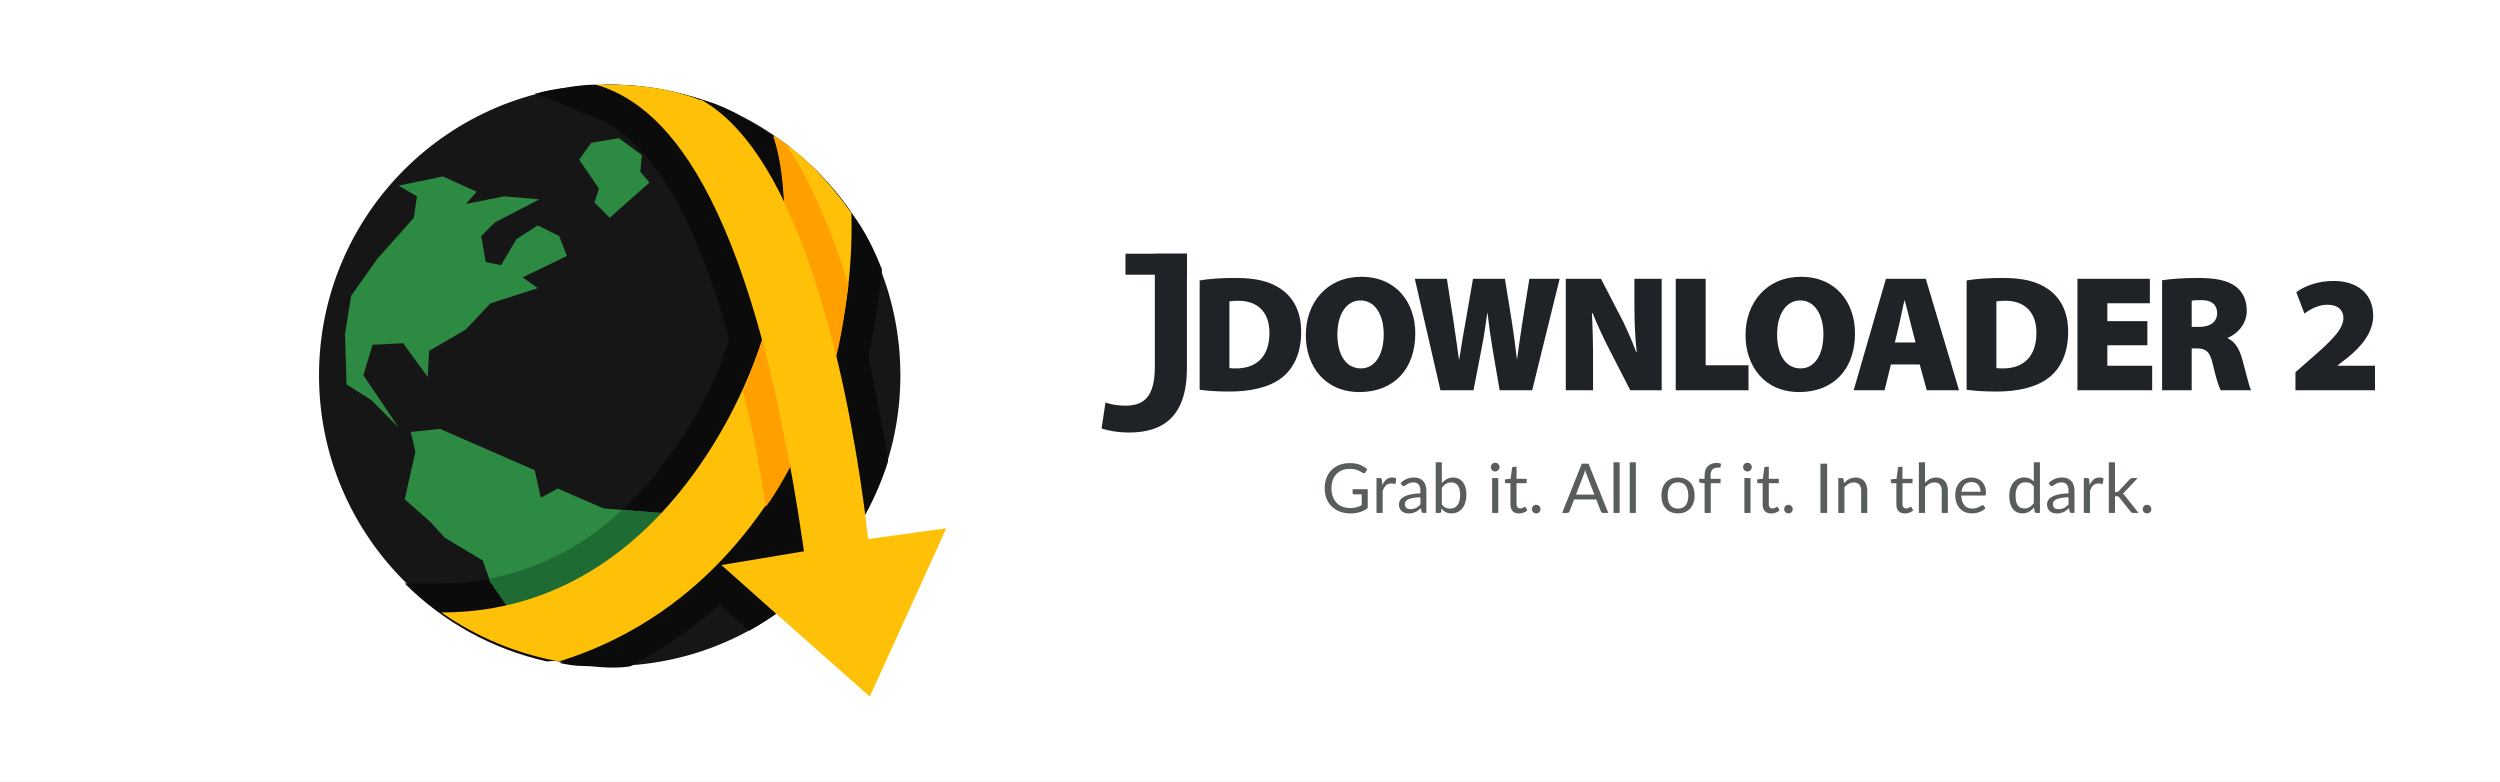
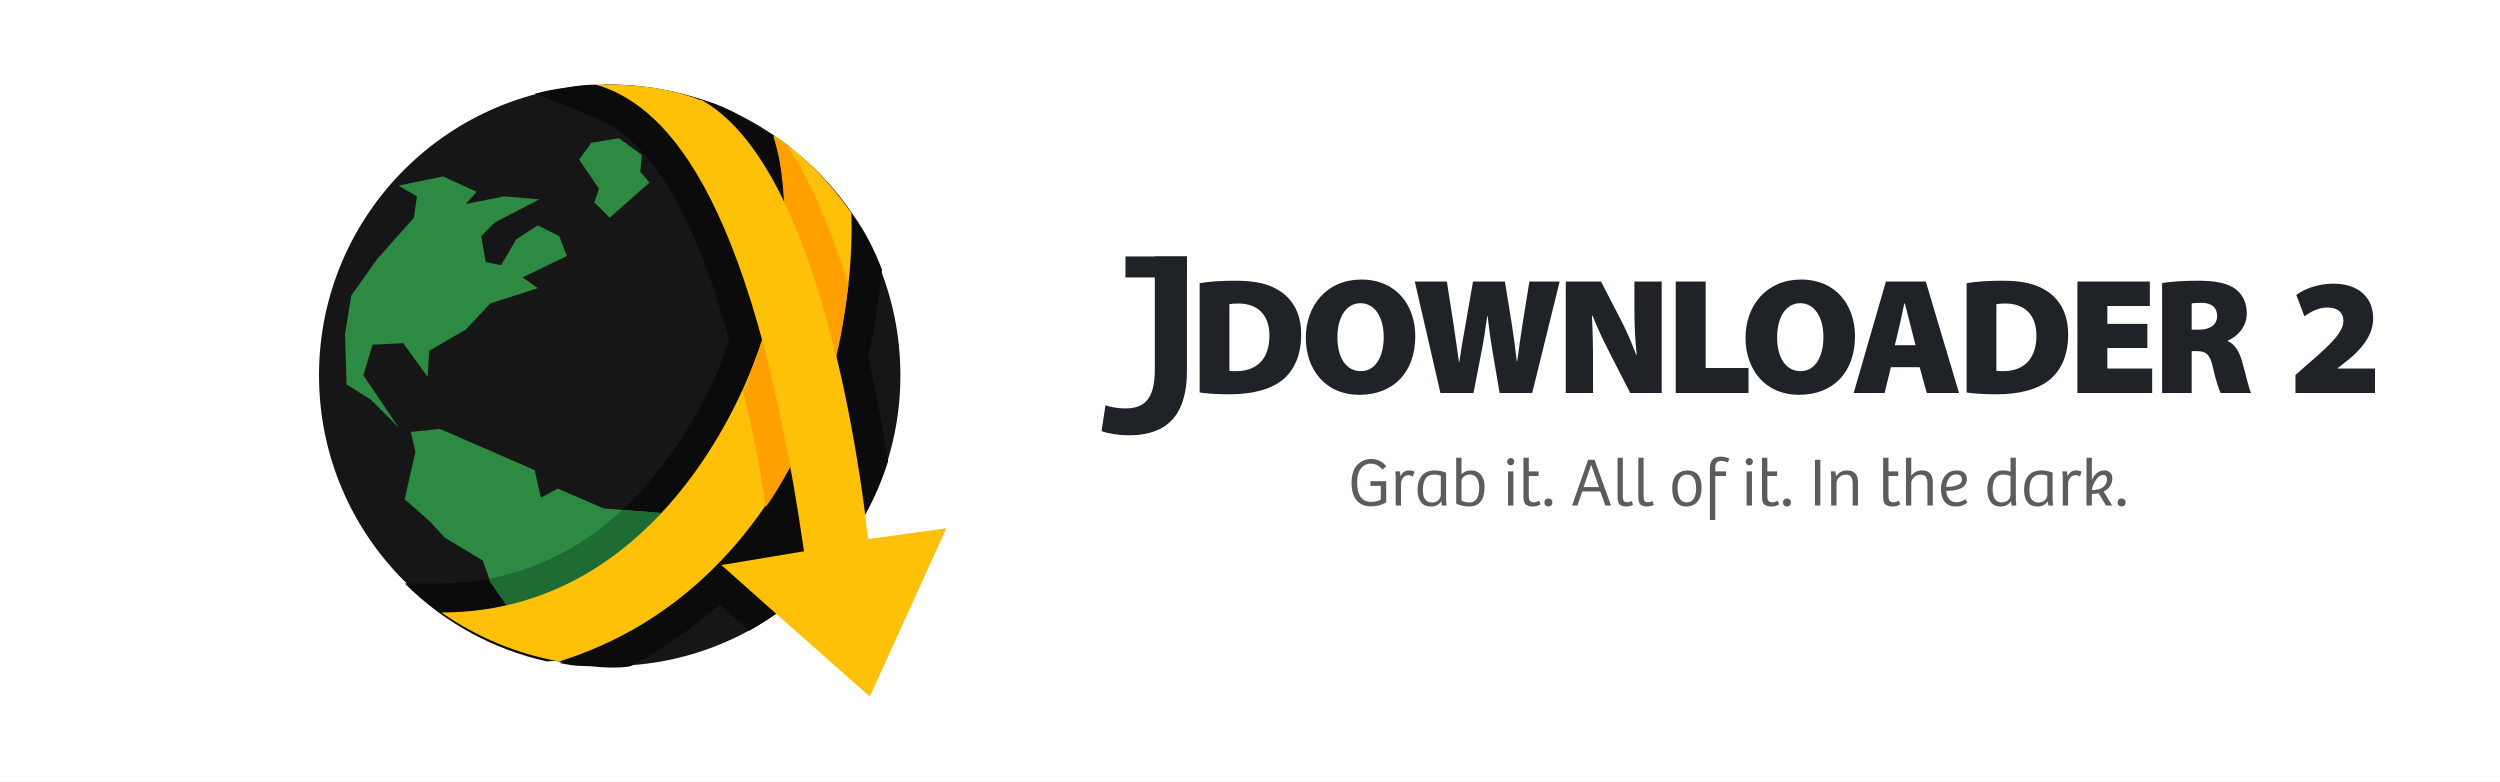
<svg xmlns="http://www.w3.org/2000/svg" width="1600" height="500" viewBox="0 0 1600 500" role="img" aria-label="JDownloader 2">
  <rect width="1600" height="500" fill="#ffffff" />
  <svg x="165.0" y="15.0" width="470" height="470" viewBox="0 0 48 48">
    <path fill="#161616" d="M23 4A19 19 0 1 0 23 42A19 19 0 1 0 23 4Z" />
    <path fill="#0b0b0b" d="M30.2,38l1.9,1.7c4.3-2.4,7.6-6.3,9.1-11.1c-0.3-2-0.8-4.4-1.3-6.9c0.5-2,0.7-3.8,0.9-5.6c-0.5-1.3-1.1-2.5-1.9-3.6c0,0,0,0,0,0c-1-1.5-2.2-2.8-3.5-3.9c-0.2,0-0.5-0.2-0.7-0.6c-0.3-0.2-0.6-0.4-0.9-0.6c0,0,0,0,0,0c0,0,0,0,0,0c-0.1-0.1-0.3-0.2-0.4-0.2c0,0,0,0,0,0c-0.4-0.2-0.8-0.5-1.1-0.7c-0.2-0.1-0.5-0.2-0.7-0.4c-0.1-0.1-0.2-0.1-0.3-0.2c0,0,0,0,0,0l0,0c-0.6-0.3-1.2-0.6-1.9-0.8c0,0,0,0,0,0C27.2,4.4,25.2,4,23,4c-0.1,0-0.2,0-0.3,0c-0.2,0.1-0.4,0.1-0.6,0c0,0,0,0,0,0c-0.7,0-1.4,0.1-2,0.2c0,0,0,0,0,0c-0.7,0.1-1.3,0.2-2,0.4C20.3,5.4,21.6,6,21.6,6c3.7,1.1,6.9,6.1,9.2,14.7c-0.2,0.5-0.4,1.1-0.6,1.7c-1.4,3.3-6.7,14.2-18.2,14.2l-2.4,0c0,0,0,0,0,0c2.5,2.5,5.7,4.3,9.3,5.1c1.1-0.1,1.5-0.1,0.8,0.1c0,0,0,0,0,0c0.5,0.1,1,0.2,1.6,0.2c0.6,0,1.1,0.1,1.7,0.1c0.5,0,1,0,1.4-0.1C26.5,40.9,28.4,39.5,30.2,38z" />
    <path fill="#2d8a42" d="M9.2,26.4l-1.8-1.8l-1.6-1l-0.1-3.3l0.4-2.5l1.7-2.4l2.4-2.7l0.2-1.4l-1.2-0.7l2.9-0.6l2.2,1l-0.7,0.8l2.5-0.5l2.3,0.2L15.5,13l-0.9,0.9l0.3,1.7l1,0.2l1-1.7l1.4-0.9l1.4,0.7l0.5,1.3l-2.9,1.4l1,0.7l-3.1,1L13.6,20l-2.4,1.4l-0.1,1.7l-1.6-2.2l-2,0.1l-0.6,2L9.2,26.4z M21.8,7.8l-0.8,1.1l1.3,1.9l-0.3,0.9l1,1l2.6-2.3l-0.6-0.7l0.1-1.1l-1.5-1.1L21.8,7.8z M14.7,35.1l0.5,1.4l1.1,1.6c4.3-1,7.6-3.4,10.1-6.1l-3.8-0.3l-3-1.3L18.5,31l-0.4-1.8l-6.2-2.7L10,26.7l0.3,1.3l-0.7,3.1l1.7,1.5l0.9,1L14.7,35.1z" />
    <path fill="#1e6b34" d="M26.4,32l-2.6-0.2c-2.2,2.1-5.1,3.8-8.7,4.5l0.1,0.2l1.1,1.6C20.6,37,24,34.6,26.4,32z" />
    <path fill="#FFC107" d="M36.7,24.9c1.6-4,2.2-8.5,2.1-12.5c-1.4-2-3.1-3.8-5.1-5.1c1.2,3.5,1,9.4-1.6,15.7c-1.5,3.6-7.3,15.5-20.1,15.5c2.3,1.6,4.9,2.7,7.7,3.2C27.4,39.3,33.2,33.5,36.7,24.9z" />
    <path fill="#FFC107" d="M45,33l-5,11l-6.1-5.4l-3.6-3.2l5.4-0.9C32.2,10.2,26.2,5.2,22.1,4c0.3,0,0.6,0,0.9,0c2.1,0,4.1,0.3,5.9,1L29,5c7.3,4.1,10,21.7,10.7,27.1c0.1,1,0.2,1.6,0.2,1.6L45,33z" />
    <path fill="#FFA000" d="M34.8,29c-0.5,0.9-1,1.8-1.6,2.6c-0.4-2.7-0.9-5.3-1.5-7.6c0.2-0.3,0.3-0.6,0.4-0.9c0.3-0.8,0.6-1.6,0.9-2.4C33.6,23.1,34.2,25.8,34.8,29z M38.6,17.1c-1-3.3-2.3-6.5-4-9.1c0,0-0.1-0.1-0.1-0.1c-0.3-0.2-0.5-0.4-0.8-0.5c0.4,1.2,0.6,2.6,0.7,4.3c1.5,3.1,2.6,6.7,3.4,10.1C38.2,20.2,38.4,18.6,38.6,17.1z" />
  </svg>
-   <g transform="translate(704.83 135.13) scale(0.55703)">
+   <g transform="translate(704.83 136.89) scale(0.55703)">
    <path d="M61.50 178.80C61.50 213.90 48.60 223.50 27.60 223.50C18.90 223.50 10.80 222.00 4.80 219.90L0.30 249.60C8.40 252.60 21.00 254.40 31.50 254.40C71.40 254.40 98.40 235.80 98.40 180.00L98.40 48.90L61.50 48.90ZM113.00 205.20C119.46 206.15 130.67 207.29 147.01 207.29C172.09 207.29 193.18 202.35 207.24 191.52C219.78 181.83 229.66 164.92 229.66 138.70C229.66 115.14 220.54 99.18 206.48 89.49C193.75 80.75 178.36 76.76 153.66 76.76C138.46 76.76 123.83 77.71 113.00 79.61ZM147.20 103.74C148.91 103.36 152.33 102.98 157.65 102.98C178.36 102.98 193.18 114.76 193.18 139.84C193.18 168.72 176.65 180.88 154.42 180.69C152.14 180.69 148.91 180.69 147.20 180.31ZM298.63 75.43C259.30 75.43 234.98 105.07 234.98 142.50C234.98 178.03 256.83 207.86 296.54 207.86C336.06 207.86 360.76 181.64 360.76 140.41C360.76 106.02 339.86 75.43 298.63 75.43ZM297.87 102.60C314.59 102.60 324.47 119.32 324.47 141.36C324.47 164.54 314.78 180.69 298.25 180.69C281.72 180.69 271.27 165.87 271.27 141.74C271.27 118.18 281.72 102.60 297.87 102.60ZM427.64 205.77L437.33 155.80C439.61 144.40 441.32 132.43 443.41 117.23L443.79 117.23C445.50 132.43 447.21 144.40 449.11 155.61L457.66 205.77L495.09 205.77L526.63 77.71L491.86 77.71L484.26 124.83C481.98 139.84 479.70 155.04 477.80 169.48L477.42 169.48C475.71 154.85 474.00 141.74 471.72 127.11L463.74 77.71L427.07 77.71L418.90 124.83C416.05 140.41 413.39 155.80 411.30 170.24L410.92 170.24C409.02 157.13 406.74 140.03 404.46 125.21L397.05 77.71L360.19 77.71L389.64 205.77ZM565.01 205.77L565.01 174.42C565.01 153.52 564.63 134.33 563.68 117.04L564.44 117.04C570.52 132.43 578.88 149.72 585.91 163.21L607.76 205.77L643.86 205.77L643.86 77.71L612.51 77.71L612.51 107.92C612.51 127.11 613.27 144.97 615.17 161.88L614.60 161.88C608.90 146.87 601.49 129.77 594.46 117.04L574.13 77.71L533.66 77.71L533.66 205.77ZM660.00 205.77L743.60 205.77L743.60 177.08L694.39 177.08L694.39 77.71L660.00 77.71ZM803.84 75.43C764.51 75.43 740.19 105.07 740.19 142.50C740.19 178.03 762.04 207.86 801.75 207.86C841.27 207.86 865.97 181.64 865.97 140.41C865.97 106.02 845.07 75.43 803.84 75.43ZM803.08 102.60C819.80 102.60 829.68 119.32 829.68 141.36C829.68 164.54 819.99 180.69 803.46 180.69C786.93 180.69 776.48 165.87 776.48 141.74C776.48 118.18 786.93 102.60 803.08 102.60ZM940.26 176.13L948.43 205.77L985.48 205.77L947.29 77.71L901.50 77.71L864.45 205.77L899.98 205.77L907.20 176.13ZM911.76 150.86L917.27 127.87C918.98 120.65 920.88 110.01 922.78 102.60L923.16 102.60C925.25 110.01 927.72 120.65 929.62 127.87L935.51 150.86ZM994.22 205.20C1000.68 206.15 1011.89 207.29 1028.23 207.29C1053.31 207.29 1074.40 202.35 1088.46 191.52C1101.00 181.83 1110.88 164.92 1110.88 138.70C1110.88 115.14 1101.76 99.18 1087.70 89.49C1074.97 80.75 1059.58 76.76 1034.88 76.76C1019.68 76.76 1005.05 77.71 994.22 79.61ZM1028.42 103.74C1030.13 103.36 1033.55 102.98 1038.87 102.98C1059.58 102.98 1074.40 114.76 1074.40 139.84C1074.40 168.72 1057.87 180.88 1035.64 180.69C1033.36 180.69 1030.13 180.69 1028.42 180.31ZM1201.89 126.35L1155.91 126.35L1155.91 105.83L1204.74 105.83L1204.74 77.71L1121.52 77.71L1121.52 205.77L1207.40 205.77L1207.40 177.65L1155.91 177.65L1155.91 154.09L1201.89 154.09ZM1218.80 205.77L1252.81 205.77L1252.81 157.70L1258.32 157.70C1268.96 157.70 1273.71 160.93 1277.13 176.13C1280.74 192.09 1284.16 201.97 1286.06 205.77L1321.02 205.77C1318.55 200.83 1314.37 182.21 1310.57 169.10C1307.34 158.08 1302.59 149.91 1294.23 146.11L1294.23 145.54C1304.11 141.74 1316.08 130.53 1316.08 114.57C1316.08 102.22 1311.71 93.10 1303.54 86.64C1293.85 79.42 1279.79 76.76 1260.22 76.76C1243.12 76.76 1228.49 77.90 1218.80 79.42ZM1252.81 102.98C1254.52 102.41 1257.94 102.22 1264.40 102.22C1275.80 102.22 1282.07 107.73 1282.07 117.23C1282.07 126.73 1274.66 133.00 1261.74 133.00L1252.81 133.00ZM1463.42 205.77L1463.42 177.65L1420.48 177.65L1420.48 177.27L1432.64 167.77C1447.27 155.80 1461.33 139.84 1461.33 120.08C1461.33 95.76 1444.23 80.18 1415.54 80.18C1398.06 80.18 1382.48 86.07 1372.98 93.10L1382.29 117.61C1389.13 112.67 1398.44 107.54 1408.70 107.54C1421.24 107.54 1427.13 114.00 1427.13 122.93C1426.94 135.47 1414.21 148.39 1389.13 170.05L1372.03 185.06L1372.03 205.77Z" fill="#1f2328" />
    <path d="M27.78 48.9 h70.62 v24.14 h-70.62 Z" fill="#1f2328" />
  </g>
-   <path d="M865.67 313.10L875.35 313.10L875.35 325.20Q872.98 326.92 870.28 327.77Q867.59 328.61 864.37 328.61L864.37 328.61Q860.57 328.61 857.51 327.44Q854.45 326.26 852.28 324.14Q850.12 322.01 848.95 319.04Q847.79 316.07 847.79 312.51L847.79 312.51Q847.79 308.90 848.92 305.93Q850.05 302.96 852.14 300.84Q854.23 298.72 857.22 297.55Q860.22 296.38 863.91 296.38L863.91 296.38Q865.78 296.38 867.39 296.66Q868.99 296.93 870.36 297.45Q871.72 297.97 872.89 298.71Q874.05 299.44 875.07 300.37L875.07 300.37L873.86 302.30Q873.57 302.74 873.12 302.86Q872.67 302.98 872.12 302.65L872.12 302.65Q871.59 302.35 870.91 301.91Q870.23 301.47 869.25 301.06Q868.27 300.65 866.94 300.37Q865.61 300.08 863.78 300.08L863.78 300.08Q861.12 300.08 858.96 300.95Q856.81 301.82 855.29 303.44Q853.77 305.05 852.96 307.35Q852.14 309.65 852.14 312.51L852.14 312.51Q852.14 315.48 852.99 317.82Q853.84 320.17 855.41 321.81Q856.98 323.44 859.23 324.30Q861.47 325.16 864.26 325.16L864.26 325.16Q866.46 325.16 868.17 324.67Q869.87 324.17 871.50 323.29L871.50 323.29L871.50 316.36L866.60 316.36Q866.18 316.36 865.92 316.12Q865.67 315.88 865.67 315.52L865.67 315.52L865.67 313.10ZM884.42 307.05L884.68 310.44Q885.74 308.15 887.28 306.87Q888.82 305.58 891.04 305.58L891.04 305.58Q891.74 305.58 892.39 305.73Q893.04 305.89 893.55 306.22L893.55 306.22L893.26 309.14Q893.13 309.69 892.60 309.69L892.60 309.69Q892.29 309.69 891.70 309.56Q891.10 309.43 890.36 309.43L890.36 309.43Q889.30 309.43 888.47 309.74Q887.65 310.05 887.00 310.65Q886.35 311.26 885.83 312.15Q885.32 313.04 884.90 314.18L884.90 314.18L884.90 328.26L880.96 328.26L880.96 305.98L883.21 305.98Q883.84 305.98 884.09 306.22Q884.33 306.46 884.42 307.05L884.42 307.05ZM909.06 322.85L909.06 318.23Q906.35 318.32 904.45 318.66Q902.54 319.00 901.34 319.55Q900.15 320.10 899.61 320.85Q899.07 321.60 899.07 322.52L899.07 322.52Q899.07 323.40 899.35 324.04Q899.64 324.68 900.13 325.08Q900.63 325.49 901.30 325.68Q901.97 325.86 902.74 325.86L902.74 325.86Q903.78 325.86 904.63 325.66Q905.49 325.45 906.25 325.05Q907.01 324.65 907.70 324.10Q908.40 323.55 909.06 322.85L909.06 322.85ZM897.11 310.38L896.41 309.12Q898.25 307.34 900.39 306.46Q902.52 305.58 905.12 305.58L905.12 305.58Q906.99 305.58 908.44 306.20Q909.89 306.81 910.88 307.91Q911.87 309.01 912.38 310.57Q912.88 312.14 912.88 314.01L912.88 314.01L912.88 328.26L911.15 328.26Q910.57 328.26 910.27 328.08Q909.96 327.89 909.78 327.34L909.78 327.34L909.34 325.23Q908.46 326.04 907.63 326.67Q906.79 327.29 905.87 327.72Q904.94 328.15 903.90 328.38Q902.85 328.61 901.58 328.61L901.58 328.61Q900.28 328.61 899.13 328.25Q897.99 327.89 897.14 327.16Q896.30 326.44 895.80 325.33Q895.31 324.21 895.31 322.70L895.31 322.70Q895.31 321.38 896.03 320.16Q896.76 318.93 898.39 317.99Q900.01 317.04 902.63 316.44Q905.25 315.83 909.06 315.74L909.06 315.74L909.06 314.01Q909.06 311.41 907.93 310.08Q906.81 308.75 904.66 308.75L904.66 308.75Q903.20 308.75 902.22 309.11Q901.25 309.47 900.53 309.93Q899.82 310.38 899.30 310.74Q898.78 311.10 898.28 311.10L898.28 311.10Q897.88 311.10 897.59 310.89Q897.31 310.68 897.11 310.38L897.11 310.38ZM922.78 312.11L922.78 322.89Q923.86 324.35 925.15 324.94Q926.44 325.53 927.98 325.53L927.98 325.53Q931.12 325.53 932.79 323.31Q934.47 321.09 934.47 316.69L934.47 316.69Q934.47 312.60 932.98 310.67Q931.50 308.75 928.75 308.75L928.75 308.75Q926.83 308.75 925.41 309.63Q923.99 310.51 922.78 312.11L922.78 312.11ZM922.78 295.86L922.78 309.19Q924.19 307.56 925.96 306.59Q927.73 305.62 930.04 305.62L930.04 305.62Q932.00 305.62 933.57 306.37Q935.15 307.12 936.25 308.54Q937.35 309.96 937.93 311.98Q938.51 314.01 938.51 316.54L938.51 316.54Q938.51 319.24 937.85 321.46Q937.19 323.69 935.95 325.26Q934.71 326.83 932.93 327.70Q931.14 328.57 928.92 328.57L928.92 328.57Q926.72 328.57 925.21 327.75Q923.71 326.92 922.59 325.40L922.59 325.40L922.39 327.43Q922.21 328.26 921.38 328.26L921.38 328.26L918.85 328.26L918.85 295.86L922.78 295.86ZM954.97 305.98L958.89 305.98L958.89 328.26L954.97 328.26L954.97 305.98ZM959.72 298.98L959.72 298.98Q959.72 299.55 959.49 300.05Q959.26 300.54 958.87 300.93Q958.49 301.31 957.97 301.53Q957.46 301.75 956.88 301.75L956.88 301.75Q956.31 301.75 955.82 301.53Q955.32 301.31 954.95 300.93Q954.57 300.54 954.35 300.05Q954.13 299.55 954.13 298.98L954.13 298.98Q954.13 298.41 954.35 297.89Q954.57 297.37 954.95 296.99Q955.32 296.60 955.82 296.38Q956.31 296.16 956.88 296.16L956.88 296.16Q957.46 296.16 957.97 296.38Q958.49 296.60 958.87 296.99Q959.26 297.37 959.49 297.89Q959.72 298.41 959.72 298.98ZM972.15 328.61L972.15 328.61Q969.51 328.61 968.09 327.14Q966.67 325.67 966.67 322.89L966.67 322.89L966.67 309.25L963.99 309.25Q963.64 309.25 963.40 309.05Q963.15 308.84 963.15 308.40L963.15 308.40L963.15 306.83L966.81 306.37L967.71 299.49Q967.77 299.16 968.00 298.95Q968.24 298.74 968.61 298.74L968.61 298.74L970.59 298.74L970.59 306.42L977.04 306.42L977.04 309.25L970.59 309.25L970.59 322.63Q970.59 324.04 971.27 324.72Q971.95 325.40 973.03 325.40L973.03 325.40Q973.65 325.40 974.10 325.24Q974.55 325.07 974.88 324.87Q975.21 324.68 975.44 324.51Q975.67 324.35 975.85 324.35L975.85 324.35Q976.16 324.35 976.40 324.72L976.40 324.72L977.54 326.59Q976.53 327.54 975.10 328.08Q973.67 328.61 972.15 328.61ZM980.42 325.84L980.42 325.84Q980.42 325.27 980.63 324.76Q980.84 324.26 981.20 323.88Q981.57 323.51 982.07 323.29Q982.58 323.07 983.15 323.07L983.15 323.07Q983.72 323.07 984.23 323.29Q984.74 323.51 985.11 323.88Q985.48 324.26 985.70 324.76Q985.92 325.27 985.92 325.84L985.92 325.84Q985.92 326.44 985.70 326.93Q985.48 327.43 985.11 327.80Q984.74 328.17 984.23 328.38Q983.72 328.59 983.15 328.59L983.15 328.59Q982.58 328.59 982.07 328.38Q981.57 328.17 981.20 327.80Q980.84 327.43 980.63 326.93Q980.42 326.44 980.42 325.84ZM1008.63 316.56L1020.40 316.56L1015.45 303.73Q1015.23 303.16 1014.99 302.40Q1014.74 301.64 1014.52 300.78L1014.52 300.78Q1014.06 302.57 1013.58 303.75L1013.58 303.75L1008.63 316.56ZM1016.68 296.74L1029.29 328.26L1025.99 328.26Q1025.41 328.26 1025.06 327.98Q1024.71 327.69 1024.53 327.25L1024.53 327.25L1021.59 319.64L1007.44 319.64L1004.49 327.25Q1004.36 327.65 1003.99 327.95Q1003.61 328.26 1003.06 328.26L1003.06 328.26L999.76 328.26L1012.37 296.74L1016.68 296.74ZM1032.65 295.86L1036.57 295.86L1036.57 328.26L1032.65 328.26L1032.65 295.86ZM1043.04 295.86L1046.95 295.86L1046.95 328.26L1043.04 328.26L1043.04 295.86ZM1073.95 305.62L1073.95 305.62Q1076.39 305.62 1078.35 306.44Q1080.30 307.25 1081.69 308.75Q1083.08 310.24 1083.81 312.37Q1084.55 314.49 1084.55 317.11L1084.55 317.11Q1084.55 319.75 1083.81 321.86Q1083.08 323.97 1081.69 325.47Q1080.30 326.96 1078.35 327.77Q1076.39 328.57 1073.95 328.57L1073.95 328.57Q1071.48 328.57 1069.51 327.77Q1067.54 326.96 1066.16 325.47Q1064.77 323.97 1064.03 321.86Q1063.30 319.75 1063.30 317.11L1063.30 317.11Q1063.30 314.49 1064.03 312.37Q1064.77 310.24 1066.16 308.75Q1067.54 307.25 1069.51 306.44Q1071.48 305.62 1073.95 305.62ZM1073.95 325.51L1073.95 325.51Q1077.25 325.51 1078.87 323.30Q1080.50 321.09 1080.50 317.13L1080.50 317.13Q1080.50 313.15 1078.87 310.93Q1077.25 308.70 1073.95 308.70L1073.95 308.70Q1072.27 308.70 1071.03 309.28Q1069.79 309.85 1068.96 310.93Q1068.14 312.00 1067.73 313.58Q1067.32 315.15 1067.32 317.13L1067.32 317.13Q1067.32 321.09 1068.96 323.30Q1070.60 325.51 1073.95 325.51ZM1094.89 328.26L1090.95 328.26L1090.95 309.32L1088.49 309.03Q1088.03 308.92 1087.73 308.69Q1087.43 308.46 1087.43 308.02L1087.43 308.02L1087.43 306.42L1090.95 306.42L1090.95 304.26Q1090.95 302.35 1091.49 300.86Q1092.03 299.38 1093.03 298.35Q1094.03 297.33 1095.44 296.80Q1096.85 296.27 1098.61 296.27L1098.61 296.27Q1100.10 296.27 1101.36 296.71L1101.36 296.71L1101.27 298.67Q1101.23 299.20 1100.69 299.24Q1100.15 299.29 1099.25 299.29L1099.25 299.29Q1098.23 299.29 1097.41 299.55Q1096.58 299.82 1095.99 300.41Q1095.40 301.00 1095.08 301.97Q1094.76 302.94 1094.76 304.37L1094.76 304.37L1094.76 306.42L1101.18 306.42L1101.18 309.25L1094.89 309.25L1094.89 328.26ZM1116.40 305.98L1120.32 305.98L1120.32 328.26L1116.40 328.26L1116.40 305.98ZM1121.16 298.98L1121.16 298.98Q1121.16 299.55 1120.93 300.05Q1120.70 300.54 1120.31 300.93Q1119.93 301.31 1119.41 301.53Q1118.89 301.75 1118.32 301.75L1118.32 301.75Q1117.75 301.75 1117.25 301.53Q1116.76 301.31 1116.38 300.93Q1116.01 300.54 1115.79 300.05Q1115.57 299.55 1115.57 298.98L1115.57 298.98Q1115.57 298.41 1115.79 297.89Q1116.01 297.37 1116.38 296.99Q1116.76 296.60 1117.25 296.38Q1117.75 296.16 1118.32 296.16L1118.32 296.16Q1118.89 296.16 1119.41 296.38Q1119.93 296.60 1120.31 296.99Q1120.70 297.37 1120.93 297.89Q1121.16 298.41 1121.16 298.98ZM1133.59 328.61L1133.59 328.61Q1130.95 328.61 1129.53 327.14Q1128.11 325.67 1128.11 322.89L1128.11 322.89L1128.11 309.25L1125.42 309.25Q1125.07 309.25 1124.83 309.05Q1124.59 308.84 1124.59 308.40L1124.59 308.40L1124.59 306.83L1128.24 306.37L1129.14 299.49Q1129.21 299.16 1129.44 298.95Q1129.67 298.74 1130.05 298.74L1130.05 298.74L1132.03 298.74L1132.03 306.42L1138.47 306.42L1138.47 309.25L1132.03 309.25L1132.03 322.63Q1132.03 324.04 1132.71 324.72Q1133.39 325.40 1134.47 325.40L1134.47 325.40Q1135.08 325.40 1135.53 325.24Q1135.99 325.07 1136.32 324.87Q1136.64 324.68 1136.88 324.51Q1137.11 324.35 1137.28 324.35L1137.28 324.35Q1137.59 324.35 1137.83 324.72L1137.83 324.72L1138.98 326.59Q1137.96 327.54 1136.54 328.08Q1135.11 328.61 1133.59 328.61ZM1141.86 325.84L1141.86 325.84Q1141.86 325.27 1142.07 324.76Q1142.28 324.26 1142.64 323.88Q1143.00 323.51 1143.51 323.29Q1144.01 323.07 1144.59 323.07L1144.59 323.07Q1145.16 323.07 1145.66 323.29Q1146.17 323.51 1146.54 323.88Q1146.92 324.26 1147.14 324.76Q1147.36 325.27 1147.36 325.84L1147.36 325.84Q1147.36 326.44 1147.14 326.93Q1146.92 327.43 1146.54 327.80Q1146.17 328.17 1145.66 328.38Q1145.16 328.59 1144.59 328.59L1144.59 328.59Q1144.01 328.59 1143.51 328.38Q1143.00 328.17 1142.64 327.80Q1142.28 327.43 1142.07 326.93Q1141.86 326.44 1141.86 325.84ZM1169.36 296.74L1169.36 328.26L1165.09 328.26L1165.09 296.74L1169.36 296.74ZM1179.87 306.79L1180.18 309.21Q1180.91 308.40 1181.72 307.74Q1182.54 307.08 1183.45 306.60Q1184.36 306.13 1185.39 305.88Q1186.41 305.62 1187.60 305.62L1187.60 305.62Q1189.42 305.62 1190.82 306.23Q1192.22 306.83 1193.15 307.95Q1194.09 309.06 1194.57 310.62Q1195.05 312.18 1195.05 314.07L1195.05 314.07L1195.05 328.26L1191.12 328.26L1191.12 314.07Q1191.12 311.54 1189.96 310.15Q1188.81 308.75 1186.45 308.75L1186.45 308.75Q1184.71 308.75 1183.21 309.58Q1181.70 310.42 1180.42 311.85L1180.42 311.85L1180.42 328.26L1176.49 328.26L1176.49 305.98L1178.84 305.98Q1179.68 305.98 1179.87 306.79L1179.87 306.79ZM1219.14 328.61L1219.14 328.61Q1216.50 328.61 1215.09 327.14Q1213.67 325.67 1213.67 322.89L1213.67 322.89L1213.67 309.25L1210.98 309.25Q1210.63 309.25 1210.39 309.05Q1210.15 308.84 1210.15 308.40L1210.15 308.40L1210.15 306.83L1213.80 306.37L1214.70 299.49Q1214.77 299.16 1215.00 298.95Q1215.23 298.74 1215.60 298.74L1215.60 298.74L1217.58 298.74L1217.58 306.42L1224.03 306.42L1224.03 309.25L1217.58 309.25L1217.58 322.63Q1217.58 324.04 1218.26 324.72Q1218.95 325.40 1220.02 325.40L1220.02 325.40Q1220.64 325.40 1221.09 325.24Q1221.54 325.07 1221.87 324.87Q1222.20 324.68 1222.43 324.51Q1222.66 324.35 1222.84 324.35L1222.84 324.35Q1223.15 324.35 1223.39 324.72L1223.39 324.72L1224.53 326.59Q1223.52 327.54 1222.09 328.08Q1220.66 328.61 1219.14 328.61ZM1232.01 295.86L1232.01 308.95Q1233.44 307.43 1235.18 306.53Q1236.92 305.62 1239.19 305.62L1239.19 305.62Q1241.01 305.62 1242.41 306.23Q1243.81 306.83 1244.74 307.95Q1245.68 309.06 1246.16 310.62Q1246.64 312.18 1246.64 314.07L1246.64 314.07L1246.64 328.26L1242.71 328.26L1242.71 314.07Q1242.71 311.54 1241.55 310.15Q1240.40 308.75 1238.04 308.75L1238.04 308.75Q1236.30 308.75 1234.80 309.58Q1233.29 310.42 1232.01 311.85L1232.01 311.85L1232.01 328.26L1228.08 328.26L1228.08 295.86L1232.01 295.86ZM1255.36 314.69L1267.54 314.69Q1267.54 313.32 1267.16 312.19Q1266.77 311.06 1266.04 310.23Q1265.30 309.41 1264.24 308.96Q1263.19 308.51 1261.85 308.51L1261.85 308.51Q1259.03 308.51 1257.39 310.15Q1255.75 311.78 1255.36 314.69L1255.36 314.69ZM1269.61 323.71L1270.71 325.14Q1269.99 326.02 1268.97 326.67Q1267.96 327.32 1266.81 327.73Q1265.65 328.15 1264.42 328.36Q1263.19 328.57 1261.98 328.57L1261.98 328.57Q1259.67 328.57 1257.72 327.79Q1255.77 327.01 1254.36 325.50Q1252.94 323.99 1252.14 321.77Q1251.35 319.55 1251.35 316.67L1251.35 316.67Q1251.35 314.34 1252.07 312.31Q1252.78 310.29 1254.12 308.80Q1255.47 307.32 1257.40 306.47Q1259.34 305.62 1261.76 305.62L1261.76 305.62Q1263.76 305.62 1265.47 306.30Q1267.17 306.97 1268.41 308.23Q1269.66 309.50 1270.36 311.36Q1271.06 313.21 1271.06 315.59L1271.06 315.59Q1271.06 316.51 1270.87 316.82Q1270.67 317.13 1270.12 317.13L1270.12 317.13L1255.22 317.13Q1255.29 319.24 1255.81 320.80Q1256.32 322.37 1257.25 323.41Q1258.17 324.46 1259.45 324.97Q1260.72 325.49 1262.31 325.49L1262.31 325.49Q1263.78 325.49 1264.85 325.15Q1265.92 324.81 1266.69 324.41Q1267.46 324.02 1267.97 323.68Q1268.49 323.33 1268.86 323.33L1268.86 323.33Q1269.35 323.33 1269.61 323.71L1269.61 323.71ZM1301.64 322.04L1301.64 311.28Q1300.54 309.80 1299.27 309.22Q1297.99 308.64 1296.41 308.64L1296.41 308.64Q1293.31 308.64 1291.63 310.86Q1289.96 313.08 1289.96 317.20L1289.96 317.20Q1289.96 319.37 1290.34 320.93Q1290.71 322.48 1291.44 323.48Q1292.16 324.48 1293.22 324.94Q1294.27 325.40 1295.62 325.40L1295.62 325.40Q1297.55 325.40 1298.99 324.52Q1300.43 323.64 1301.64 322.04L1301.64 322.04ZM1301.64 295.86L1305.56 295.86L1305.56 328.26L1303.23 328.26Q1302.39 328.26 1302.17 327.45L1302.17 327.45L1301.82 324.74Q1300.39 326.46 1298.56 327.51Q1296.74 328.57 1294.34 328.57L1294.34 328.57Q1292.43 328.57 1290.86 327.83Q1289.30 327.10 1288.20 325.67Q1287.10 324.24 1286.51 322.10Q1285.91 319.97 1285.91 317.20L1285.91 317.20Q1285.91 314.73 1286.57 312.61Q1287.23 310.49 1288.47 308.92Q1289.70 307.36 1291.49 306.47Q1293.28 305.58 1295.53 305.58L1295.53 305.58Q1297.57 305.58 1299.04 306.27Q1300.50 306.97 1301.64 308.20L1301.64 308.20L1301.64 295.86ZM1323.84 322.85L1323.84 318.23Q1321.14 318.32 1319.23 318.66Q1317.33 319.00 1316.13 319.55Q1314.93 320.10 1314.39 320.85Q1313.85 321.60 1313.85 322.52L1313.85 322.52Q1313.85 323.40 1314.14 324.04Q1314.43 324.68 1314.92 325.08Q1315.42 325.49 1316.09 325.68Q1316.76 325.86 1317.53 325.86L1317.53 325.86Q1318.56 325.86 1319.42 325.66Q1320.28 325.45 1321.04 325.05Q1321.80 324.65 1322.49 324.10Q1323.18 323.55 1323.84 322.85L1323.84 322.85ZM1311.90 310.38L1311.19 309.12Q1313.04 307.34 1315.17 306.46Q1317.31 305.58 1319.90 305.58L1319.90 305.58Q1321.77 305.58 1323.23 306.20Q1324.68 306.81 1325.67 307.91Q1326.66 309.01 1327.16 310.57Q1327.67 312.14 1327.67 314.01L1327.67 314.01L1327.67 328.26L1325.93 328.26Q1325.36 328.26 1325.05 328.08Q1324.74 327.89 1324.57 327.34L1324.57 327.34L1324.13 325.23Q1323.25 326.04 1322.41 326.67Q1321.58 327.29 1320.65 327.72Q1319.73 328.15 1318.68 328.38Q1317.64 328.61 1316.36 328.61L1316.36 328.61Q1315.06 328.61 1313.92 328.25Q1312.78 327.89 1311.93 327.16Q1311.08 326.44 1310.59 325.33Q1310.09 324.21 1310.09 322.70L1310.09 322.70Q1310.09 321.38 1310.82 320.16Q1311.54 318.93 1313.17 317.99Q1314.80 317.04 1317.42 316.44Q1320.04 315.83 1323.84 315.74L1323.84 315.74L1323.84 314.01Q1323.84 311.41 1322.72 310.08Q1321.60 308.75 1319.44 308.75L1319.44 308.75Q1317.99 308.75 1317.01 309.11Q1316.03 309.47 1315.32 309.93Q1314.60 310.38 1314.09 310.74Q1313.57 311.10 1313.06 311.10L1313.06 311.10Q1312.67 311.10 1312.38 310.89Q1312.09 310.68 1311.90 310.38L1311.90 310.38ZM1337.09 307.05L1337.35 310.44Q1338.41 308.15 1339.95 306.87Q1341.49 305.58 1343.71 305.58L1343.71 305.58Q1344.41 305.58 1345.06 305.73Q1345.71 305.89 1346.22 306.22L1346.22 306.22L1345.93 309.14Q1345.80 309.69 1345.27 309.69L1345.27 309.69Q1344.96 309.69 1344.37 309.56Q1343.77 309.43 1343.03 309.43L1343.03 309.43Q1341.97 309.43 1341.15 309.74Q1340.32 310.05 1339.67 310.65Q1339.02 311.26 1338.51 312.15Q1337.99 313.04 1337.57 314.18L1337.57 314.18L1337.57 328.26L1333.63 328.26L1333.63 305.98L1335.88 305.98Q1336.51 305.98 1336.76 306.22Q1337.00 306.46 1337.09 307.05L1337.09 307.05ZM1349.65 295.86L1353.59 295.86L1353.59 314.93L1354.60 314.93Q1355.04 314.93 1355.34 314.81Q1355.63 314.69 1355.96 314.31L1355.96 314.31L1363.00 306.77Q1363.31 306.39 1363.65 306.19Q1363.99 305.98 1364.56 305.98L1364.56 305.98L1368.11 305.98L1359.90 314.71Q1359.31 315.46 1358.62 315.88L1358.62 315.88Q1359.02 316.14 1359.34 316.48Q1359.66 316.82 1359.94 317.26L1359.94 317.26L1368.66 328.26L1365.16 328.26Q1364.65 328.26 1364.29 328.10Q1363.93 327.93 1363.66 327.49L1363.66 327.49L1356.34 318.36Q1356.01 317.90 1355.69 317.76Q1355.37 317.61 1354.71 317.61L1354.71 317.61L1353.59 317.61L1353.59 328.26L1349.65 328.26L1349.65 295.86ZM1371.34 325.84L1371.34 325.84Q1371.34 325.27 1371.55 324.76Q1371.76 324.26 1372.12 323.88Q1372.48 323.51 1372.99 323.29Q1373.50 323.07 1374.07 323.07L1374.07 323.07Q1374.64 323.07 1375.15 323.29Q1375.65 323.51 1376.03 323.88Q1376.40 324.26 1376.62 324.76Q1376.84 325.27 1376.84 325.84L1376.84 325.84Q1376.84 326.44 1376.62 326.93Q1376.40 327.43 1376.03 327.80Q1375.65 328.17 1375.15 328.38Q1374.64 328.59 1374.07 328.59L1374.07 328.59Q1373.50 328.59 1372.99 328.38Q1372.48 328.17 1372.12 327.80Q1371.76 327.43 1371.55 326.93Q1371.34 326.44 1371.34 325.84Z" fill="#5a5d5e" />
+   <path d="M877.06 307.98L887.18 307.98L887.18 321.40Q883.17 324.08 877.45 324.08L877.45 324.08Q871.56 324.08 868.28 320.28Q865.00 316.47 865.00 308.99L865.00 308.99Q865.00 304.90 866.10 301.84Q867.20 298.78 869.05 297.09Q870.90 295.39 873.01 294.58Q875.12 293.77 877.45 293.77L877.45 293.77Q883.57 293.77 887.26 298.52L887.26 298.52L884.76 300.50Q881.59 296.76 877.41 296.76L877.41 296.76Q873.27 296.76 870.92 299.95Q868.56 303.14 868.56 308.68L868.56 308.68Q868.56 321.22 877.76 321.22L877.76 321.22Q879.39 321.22 881.13 320.76Q882.86 320.30 883.70 319.68L883.70 319.68L883.70 310.97L877.06 310.97L877.06 307.98ZM896.64 309.61L896.64 309.61L896.64 323.55L893.25 323.55L893.25 304.68L892.98 301.69L895.93 301.69L896.33 304.85Q897.96 301.07 901.83 301.07L901.83 301.07Q903.98 301.07 905.30 301.91L905.30 301.91L904.25 304.94Q902.66 304.11 901.39 304.11L901.39 304.11Q899.36 304.11 898.04 305.71Q896.72 307.32 896.64 309.61ZM925.50 302.48L925.50 302.48L925.50 319.73L925.85 323.55L922.77 323.55L922.51 320.96L922.38 320.91Q920.13 324.17 915.95 324.17L915.95 324.17Q911.51 324.17 909.37 321.35Q907.24 318.54 907.24 313.57L907.24 313.57Q907.24 307.63 910.06 304.35Q912.87 301.07 918.28 301.07L918.28 301.07Q921.76 301.07 925.50 302.48ZM922.11 316.60L922.11 316.60L922.11 304.50Q920.44 303.75 917.71 303.75L917.71 303.75Q910.63 303.75 910.63 313.70L910.63 313.70Q910.63 315.85 911.07 317.50Q911.51 319.15 912.87 320.39Q914.24 321.62 916.39 321.62L916.39 321.62Q919.03 321.62 920.57 320.10Q922.11 318.58 922.11 316.60ZM931.97 322.23L931.97 322.23L931.97 292.97L935.36 292.97L935.36 303.62Q937.64 301.07 941.38 301.07L941.38 301.07Q945.48 301.07 947.81 303.84Q950.14 306.61 950.14 311.45L950.14 311.45Q950.14 317.79 947.61 320.98Q945.08 324.17 940.37 324.17L940.37 324.17Q938.17 324.17 935.73 323.62Q933.29 323.07 931.97 322.23ZM935.36 308.07L935.36 308.07L935.36 320.34Q937.47 321.57 940.42 321.57L940.42 321.57Q946.71 321.57 946.71 311.98L946.71 311.98Q946.71 310.57 946.44 309.25Q946.18 307.93 945.56 306.61Q944.95 305.29 943.65 304.50Q942.35 303.71 940.55 303.71L940.55 303.71Q938.44 303.71 936.90 304.96Q935.36 306.22 935.36 308.07ZM968.58 301.69L968.58 323.55L965.14 323.55L965.14 301.69L968.58 301.69ZM964.57 295.44L964.57 295.44Q964.57 294.47 965.23 293.81Q965.89 293.15 966.86 293.15Q967.83 293.15 968.49 293.81Q969.15 294.47 969.15 295.44L969.15 295.44Q969.15 296.45 968.49 297.11Q967.83 297.77 966.82 297.77L966.82 297.77Q965.85 297.77 965.21 297.11Q964.57 296.45 964.57 295.44ZM975.00 317.57L975.00 292.97L978.43 292.97L978.43 301.69L984.68 301.69L984.68 304.63L978.43 304.63L978.43 317.66Q978.43 319.77 979.22 320.63Q980.02 321.49 981.64 321.49L981.64 321.49Q983.18 321.49 984.99 320.43L984.99 320.43L986.00 322.72Q983.89 324.17 981.03 324.17L981.03 324.17Q979.36 324.17 978.17 323.75Q976.98 323.33 976.36 322.78Q975.75 322.23 975.44 321.24Q975.13 320.25 975.07 319.53Q975.00 318.80 975.00 317.57L975.00 317.57ZM988.42 321.57L988.42 321.57Q988.42 320.47 989.12 319.75Q989.83 319.02 990.93 319.02L990.93 319.02Q992.12 319.02 992.82 319.70Q993.52 320.39 993.52 321.53Q993.52 322.67 992.84 323.40Q992.16 324.13 991.06 324.13L991.06 324.13Q989.83 324.13 989.12 323.44Q988.42 322.76 988.42 321.57ZM1012.66 314.53L1009.54 323.55L1006.11 323.55L1016.40 294.29L1020.54 294.29L1031.06 323.55L1027.40 323.55L1024.19 314.53L1012.66 314.53ZM1023.36 311.72L1018.38 297.42L1013.50 311.72L1023.36 311.72ZM1035.24 317.88L1035.24 292.97L1038.62 292.97L1038.62 317.39Q1038.62 319.64 1039.20 320.54Q1039.77 321.44 1041.40 321.44L1041.40 321.44Q1042.85 321.44 1044.34 320.69L1044.34 320.69L1045.14 323.07Q1043.46 324.17 1040.65 324.17L1040.65 324.17Q1039.15 324.17 1038.10 323.77Q1037.04 323.38 1036.51 322.83Q1035.98 322.28 1035.68 321.33Q1035.37 320.39 1035.30 319.66Q1035.24 318.93 1035.24 317.88L1035.24 317.88ZM1048.52 317.88L1048.52 292.97L1051.91 292.97L1051.91 317.39Q1051.91 319.64 1052.48 320.54Q1053.06 321.44 1054.68 321.44L1054.68 321.44Q1056.14 321.44 1057.63 320.69L1057.63 320.69L1058.42 323.07Q1056.75 324.17 1053.94 324.17L1053.94 324.17Q1052.44 324.17 1051.38 323.77Q1050.33 323.38 1049.80 322.83Q1049.27 322.28 1048.96 321.33Q1048.66 320.39 1048.59 319.66Q1048.52 318.93 1048.52 317.88L1048.52 317.88ZM1079.54 321.53L1079.54 321.53Q1082.54 321.53 1084.03 319.07Q1085.53 316.60 1085.53 312.73L1085.53 312.73Q1085.53 303.75 1079.72 303.75L1079.72 303.75Q1076.73 303.75 1075.19 306.02Q1073.65 308.29 1073.65 312.03L1073.65 312.03Q1073.65 321.53 1079.54 321.53ZM1070.22 312.47L1070.22 312.47Q1070.22 309.21 1071.10 306.88Q1071.98 304.55 1073.49 303.34Q1075.01 302.13 1076.60 301.60Q1078.18 301.07 1079.98 301.07L1079.98 301.07Q1081.08 301.07 1082.10 301.25Q1083.11 301.42 1084.45 302.08Q1085.79 302.74 1086.74 303.84Q1087.68 304.94 1088.34 307.05Q1089.00 309.17 1089.00 311.98L1089.00 311.98Q1089.00 318.10 1086.32 321.13Q1083.64 324.17 1079.24 324.17L1079.24 324.17Q1074.97 324.17 1072.59 321.22Q1070.22 318.27 1070.22 312.47ZM1104.67 304.63L1097.76 304.63L1097.76 332.79L1094.33 332.79L1094.33 299.62Q1094.33 292.23 1101.41 292.23L1101.41 292.23Q1102.69 292.23 1104.27 292.62Q1105.86 293.02 1106.78 293.50L1106.78 293.50L1105.81 296.05Q1103.70 295.00 1101.50 295.00L1101.50 295.00Q1099.43 295.00 1098.60 296.12Q1097.76 297.24 1097.76 299.53L1097.76 299.53L1097.76 301.69L1104.67 301.69L1104.67 304.63ZM1121.26 301.69L1121.26 323.55L1117.82 323.55L1117.82 301.69L1121.26 301.69ZM1117.25 295.44L1117.25 295.44Q1117.25 294.47 1117.91 293.81Q1118.57 293.15 1119.54 293.15Q1120.51 293.15 1121.17 293.81Q1121.83 294.47 1121.83 295.44L1121.83 295.44Q1121.83 296.45 1121.17 297.11Q1120.51 297.77 1119.50 297.77L1119.50 297.77Q1118.53 297.77 1117.89 297.11Q1117.25 296.45 1117.25 295.44ZM1127.68 317.57L1127.68 292.97L1131.11 292.97L1131.11 301.69L1137.36 301.69L1137.36 304.63L1131.11 304.63L1131.11 317.66Q1131.11 319.77 1131.90 320.63Q1132.70 321.49 1134.32 321.49L1134.32 321.49Q1135.86 321.49 1137.67 320.43L1137.67 320.43L1138.68 322.72Q1136.57 324.17 1133.71 324.17L1133.71 324.17Q1132.04 324.17 1130.85 323.75Q1129.66 323.33 1129.04 322.78Q1128.43 322.23 1128.12 321.24Q1127.81 320.25 1127.75 319.53Q1127.68 318.80 1127.68 317.57L1127.68 317.57ZM1141.10 321.57L1141.10 321.57Q1141.10 320.47 1141.80 319.75Q1142.51 319.02 1143.61 319.02L1143.61 319.02Q1144.80 319.02 1145.50 319.70Q1146.20 320.39 1146.20 321.53Q1146.20 322.67 1145.52 323.40Q1144.84 324.13 1143.74 324.13L1143.74 324.13Q1142.51 324.13 1141.80 323.44Q1141.10 322.76 1141.10 321.57ZM1165.04 294.29L1165.04 323.55L1161.56 323.55L1161.56 294.29L1165.04 294.29ZM1175.38 309.21L1175.38 323.55L1171.94 323.55L1171.94 304.99L1171.72 301.69L1174.67 301.69L1175.07 304.85Q1177.62 301.07 1182.15 301.07L1182.15 301.07Q1185.58 301.07 1187.37 302.98Q1189.15 304.90 1189.15 308.64L1189.15 308.64L1189.15 323.55L1185.72 323.55L1185.72 309.69Q1185.72 306.88 1184.79 305.34Q1183.87 303.80 1181.32 303.80L1181.32 303.80Q1178.85 303.80 1177.11 305.47Q1175.38 307.14 1175.38 309.21L1175.38 309.21ZM1205.21 317.57L1205.21 292.97L1208.64 292.97L1208.64 301.69L1214.89 301.69L1214.89 304.63L1208.64 304.63L1208.64 317.66Q1208.64 319.77 1209.43 320.63Q1210.22 321.49 1211.85 321.49L1211.85 321.49Q1213.39 321.49 1215.20 320.43L1215.20 320.43L1216.21 322.72Q1214.10 324.17 1211.24 324.17L1211.24 324.17Q1209.56 324.17 1208.38 323.75Q1207.19 323.33 1206.57 322.78Q1205.96 322.23 1205.65 321.24Q1205.34 320.25 1205.27 319.53Q1205.21 318.80 1205.21 317.57L1205.21 317.57ZM1223.20 309.21L1223.20 323.55L1219.82 323.55L1219.82 292.97L1223.20 292.97L1223.20 304.37Q1225.93 301.07 1229.98 301.07L1229.98 301.07Q1236.98 301.07 1236.98 308.64L1236.98 308.64L1236.98 323.55L1233.54 323.55L1233.54 309.56Q1233.54 306.83 1232.62 305.32Q1231.70 303.80 1229.06 303.80L1229.06 303.80Q1226.72 303.80 1224.96 305.49Q1223.20 307.19 1223.20 309.21L1223.20 309.21ZM1252.42 301.07L1252.42 301.07Q1255.46 301.07 1257.15 302.57Q1258.84 304.06 1258.84 306.53L1258.84 306.53Q1258.84 308.81 1257.61 310.42Q1256.38 312.03 1254.36 312.77Q1252.33 313.52 1250.51 313.81Q1248.68 314.09 1246.74 314.09L1246.74 314.09Q1246.52 314.09 1246.15 314.07Q1245.78 314.05 1245.60 314.05L1245.60 314.05Q1245.73 317.13 1247.36 319.29Q1248.99 321.44 1252.20 321.44L1252.20 321.44Q1255.10 321.44 1257.83 319.42L1257.83 319.42L1259.15 321.66Q1256.16 324.17 1251.98 324.17L1251.98 324.17Q1247.05 324.17 1244.63 321.16Q1242.21 318.14 1242.21 312.95L1242.21 312.95Q1242.21 307.85 1244.90 304.46Q1247.58 301.07 1252.42 301.07ZM1255.63 306.92L1255.63 306.92Q1255.63 305.38 1254.69 304.50Q1253.74 303.62 1252.24 303.62L1252.24 303.62Q1249.03 303.62 1247.38 306.04Q1245.73 308.46 1245.60 311.54L1245.60 311.54Q1245.73 311.54 1246.02 311.56Q1246.30 311.59 1246.48 311.59L1246.48 311.59Q1247.84 311.59 1249.21 311.39Q1250.57 311.19 1252.13 310.75Q1253.70 310.31 1254.66 309.32Q1255.63 308.33 1255.63 306.92ZM1282.21 301.07L1282.21 301.07Q1284.45 301.07 1286.74 301.86L1286.74 301.86L1286.74 292.97L1290.13 292.97L1290.13 319.59L1290.48 323.55L1287.44 323.55L1287.14 320.91L1286.96 320.87Q1284.63 324.17 1280.49 324.17L1280.49 324.17Q1276.00 324.17 1273.96 321.13Q1271.91 318.10 1271.91 313.26L1271.91 313.26Q1271.91 307.63 1274.62 304.35Q1277.32 301.07 1282.21 301.07ZM1286.74 316.82L1286.74 316.82L1286.74 304.77Q1284.72 303.71 1282.08 303.71L1282.08 303.71Q1278.64 303.71 1276.97 306.22Q1275.30 308.73 1275.30 312.86L1275.30 312.86Q1275.30 321.53 1281.02 321.53L1281.02 321.53Q1283.57 321.53 1285.16 320.08Q1286.74 318.63 1286.74 316.82ZM1313.67 302.48L1313.67 302.48L1313.67 319.73L1314.02 323.55L1310.94 323.55L1310.68 320.96L1310.54 320.91Q1308.30 324.17 1304.12 324.17L1304.12 324.17Q1299.68 324.17 1297.54 321.35Q1295.41 318.54 1295.41 313.57L1295.41 313.57Q1295.41 307.63 1298.22 304.35Q1301.04 301.07 1306.45 301.07L1306.45 301.07Q1309.93 301.07 1313.67 302.48ZM1310.28 316.60L1310.28 316.60L1310.28 304.50Q1308.61 303.75 1305.88 303.75L1305.88 303.75Q1298.80 303.75 1298.80 313.70L1298.80 313.70Q1298.80 315.85 1299.24 317.50Q1299.68 319.15 1301.04 320.39Q1302.40 321.62 1304.56 321.62L1304.56 321.62Q1307.20 321.62 1308.74 320.10Q1310.28 318.58 1310.28 316.60ZM1323.57 309.61L1323.57 309.61L1323.57 323.55L1320.18 323.55L1320.18 304.68L1319.92 301.69L1322.86 301.69L1323.26 304.85Q1324.89 301.07 1328.76 301.07L1328.76 301.07Q1330.92 301.07 1332.24 301.91L1332.24 301.91L1331.18 304.94Q1329.60 304.11 1328.32 304.11L1328.32 304.11Q1326.30 304.11 1324.98 305.71Q1323.66 307.32 1323.57 309.61ZM1351.90 306.31L1351.90 306.31Q1351.90 308.51 1350.58 310.84Q1349.26 313.17 1346.36 314.58L1346.36 314.58L1351.82 323.55L1347.81 323.55L1343.10 315.68Q1340.99 316.12 1338.79 316.12L1338.79 316.12L1338.79 323.55L1335.36 323.55L1335.36 292.97L1338.79 292.97L1338.79 307.23Q1339.76 304.72 1341.85 302.90Q1343.94 301.07 1346.71 301.07L1346.71 301.07Q1348.96 301.07 1350.43 302.41Q1351.90 303.75 1351.90 306.31ZM1348.47 306.66L1348.47 306.66Q1348.47 305.34 1347.81 304.63Q1347.15 303.93 1346.01 303.93L1346.01 303.93Q1343.63 303.93 1341.48 307.01Q1339.32 310.09 1338.79 313.61L1338.79 313.61Q1343.28 313.70 1345.88 311.83Q1348.47 309.96 1348.47 306.66ZM1355.25 321.57L1355.25 321.57Q1355.25 320.47 1355.95 319.75Q1356.66 319.02 1357.76 319.02L1357.76 319.02Q1358.94 319.02 1359.65 319.70Q1360.35 320.39 1360.35 321.53Q1360.35 322.67 1359.67 323.40Q1358.99 324.13 1357.89 324.13L1357.89 324.13Q1356.66 324.13 1355.95 323.44Q1355.25 322.76 1355.25 321.57Z" fill="#5a5d5e" />
</svg>
